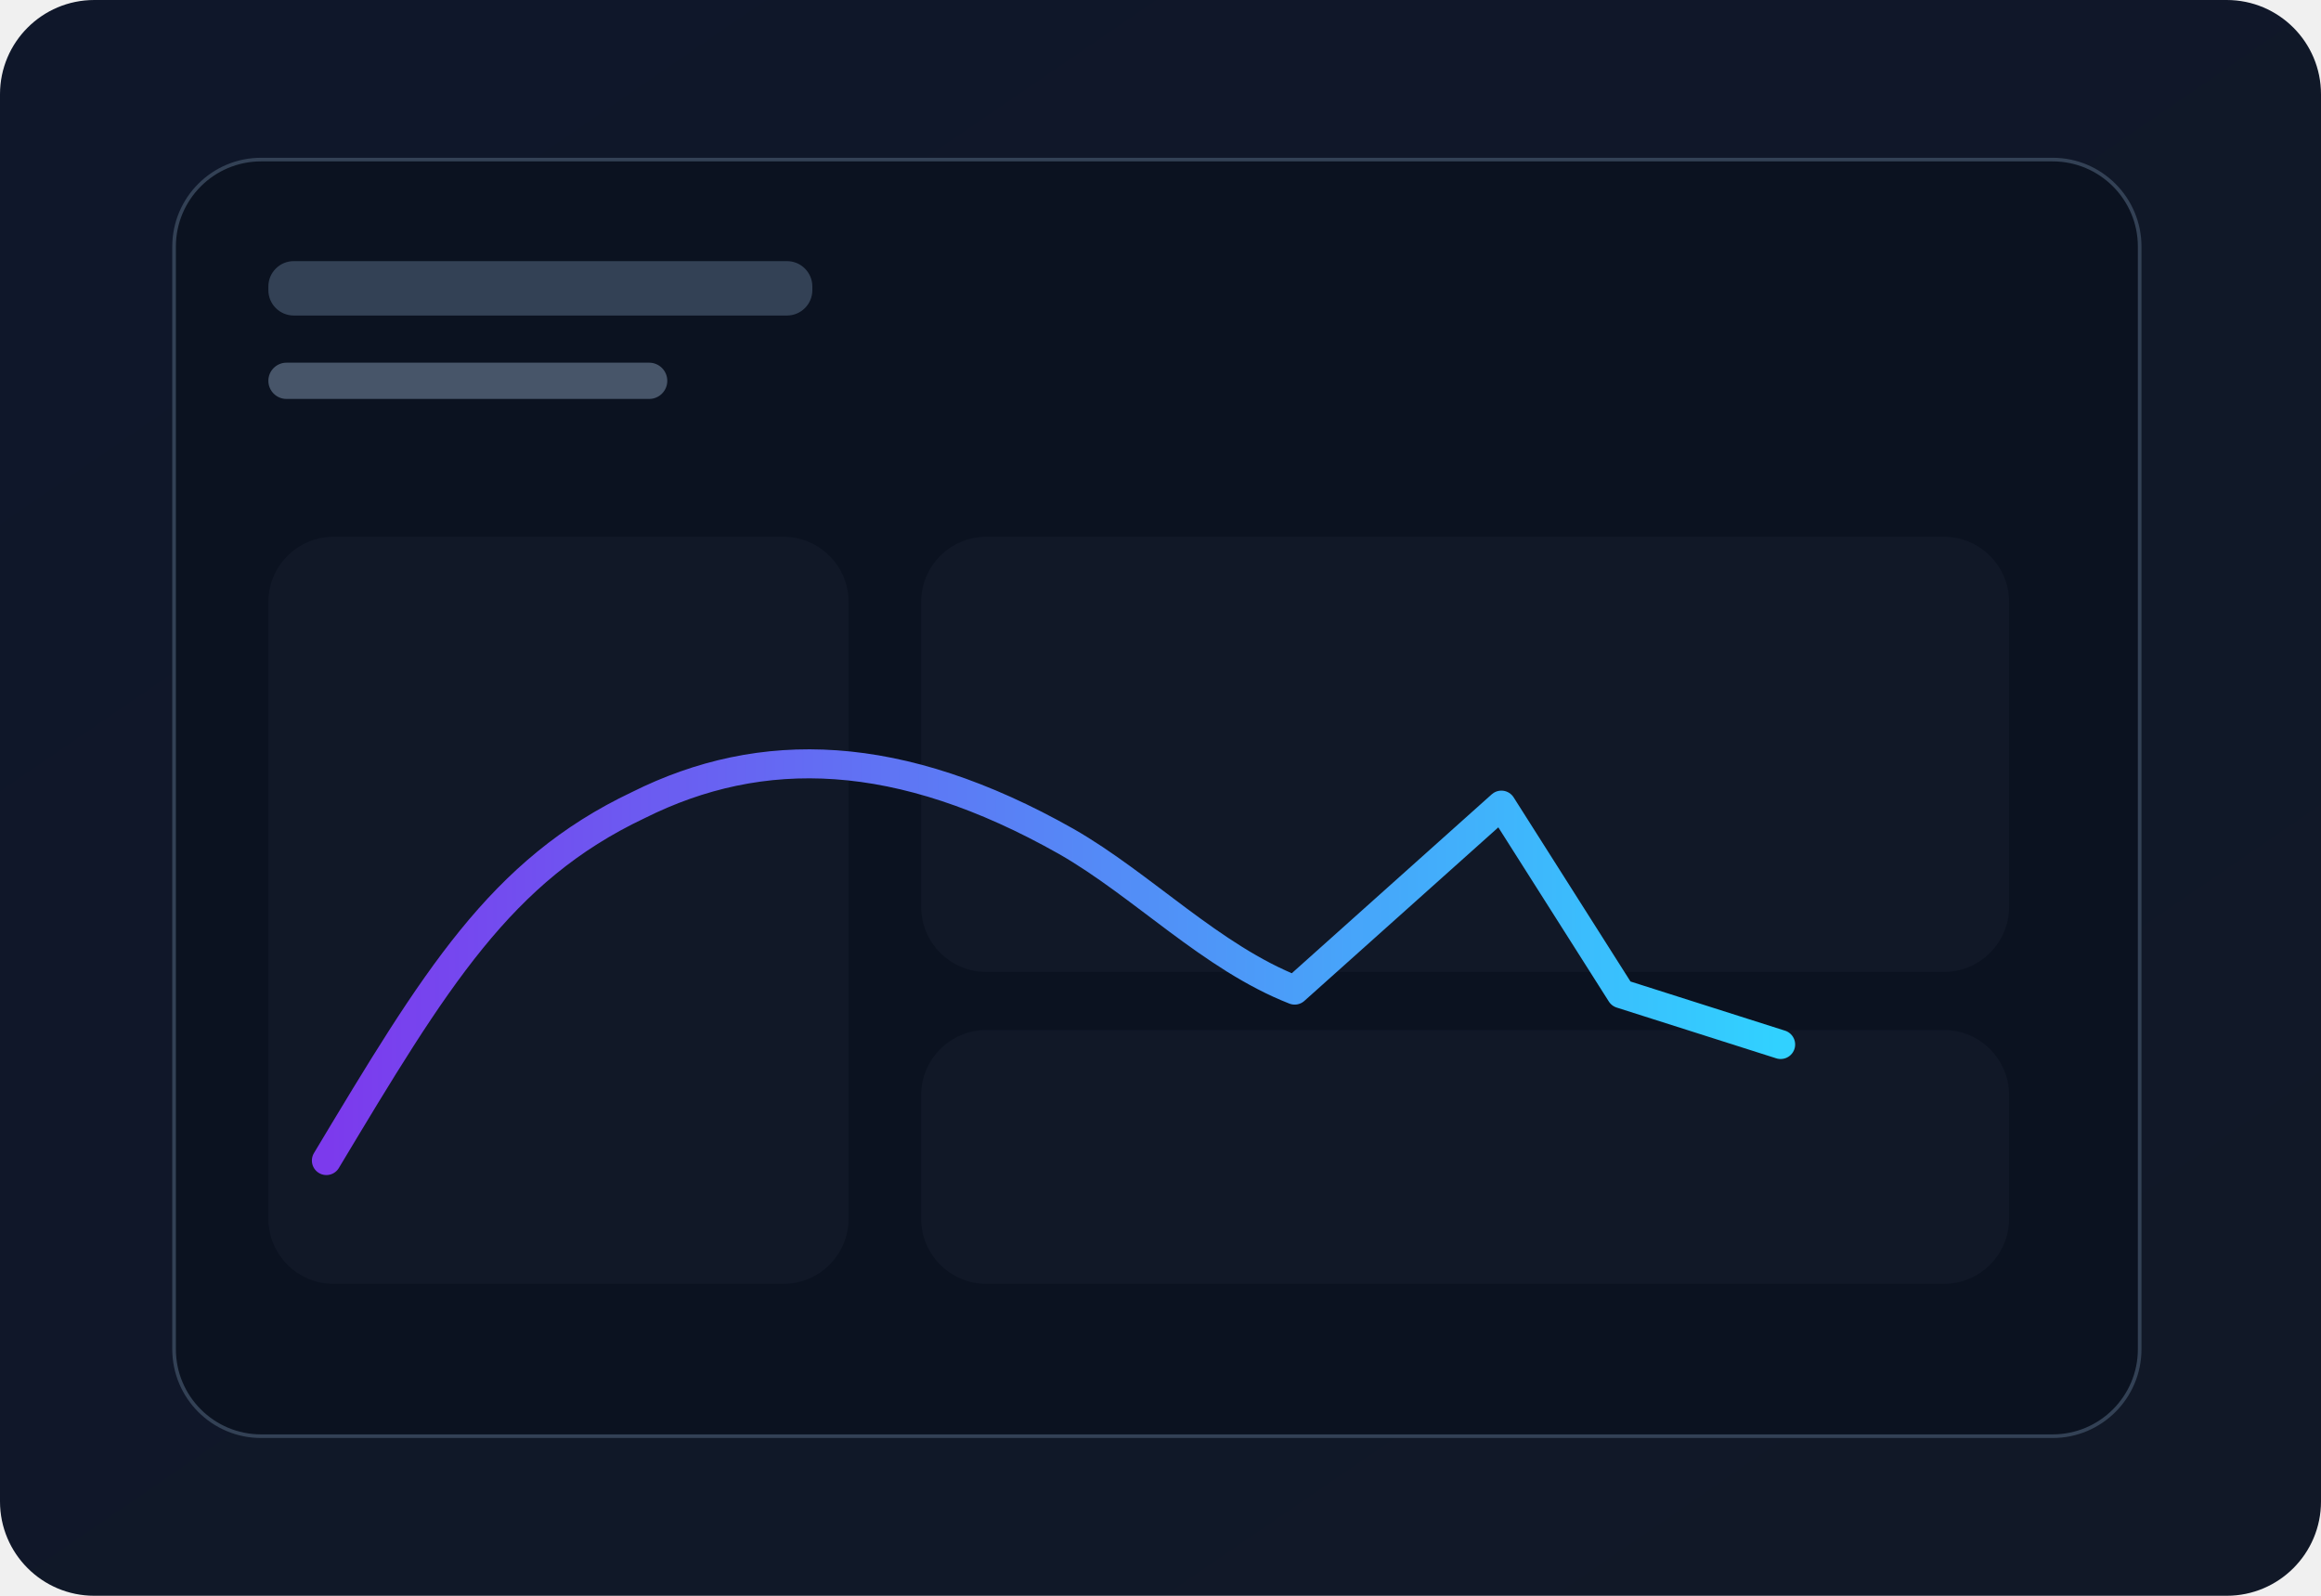
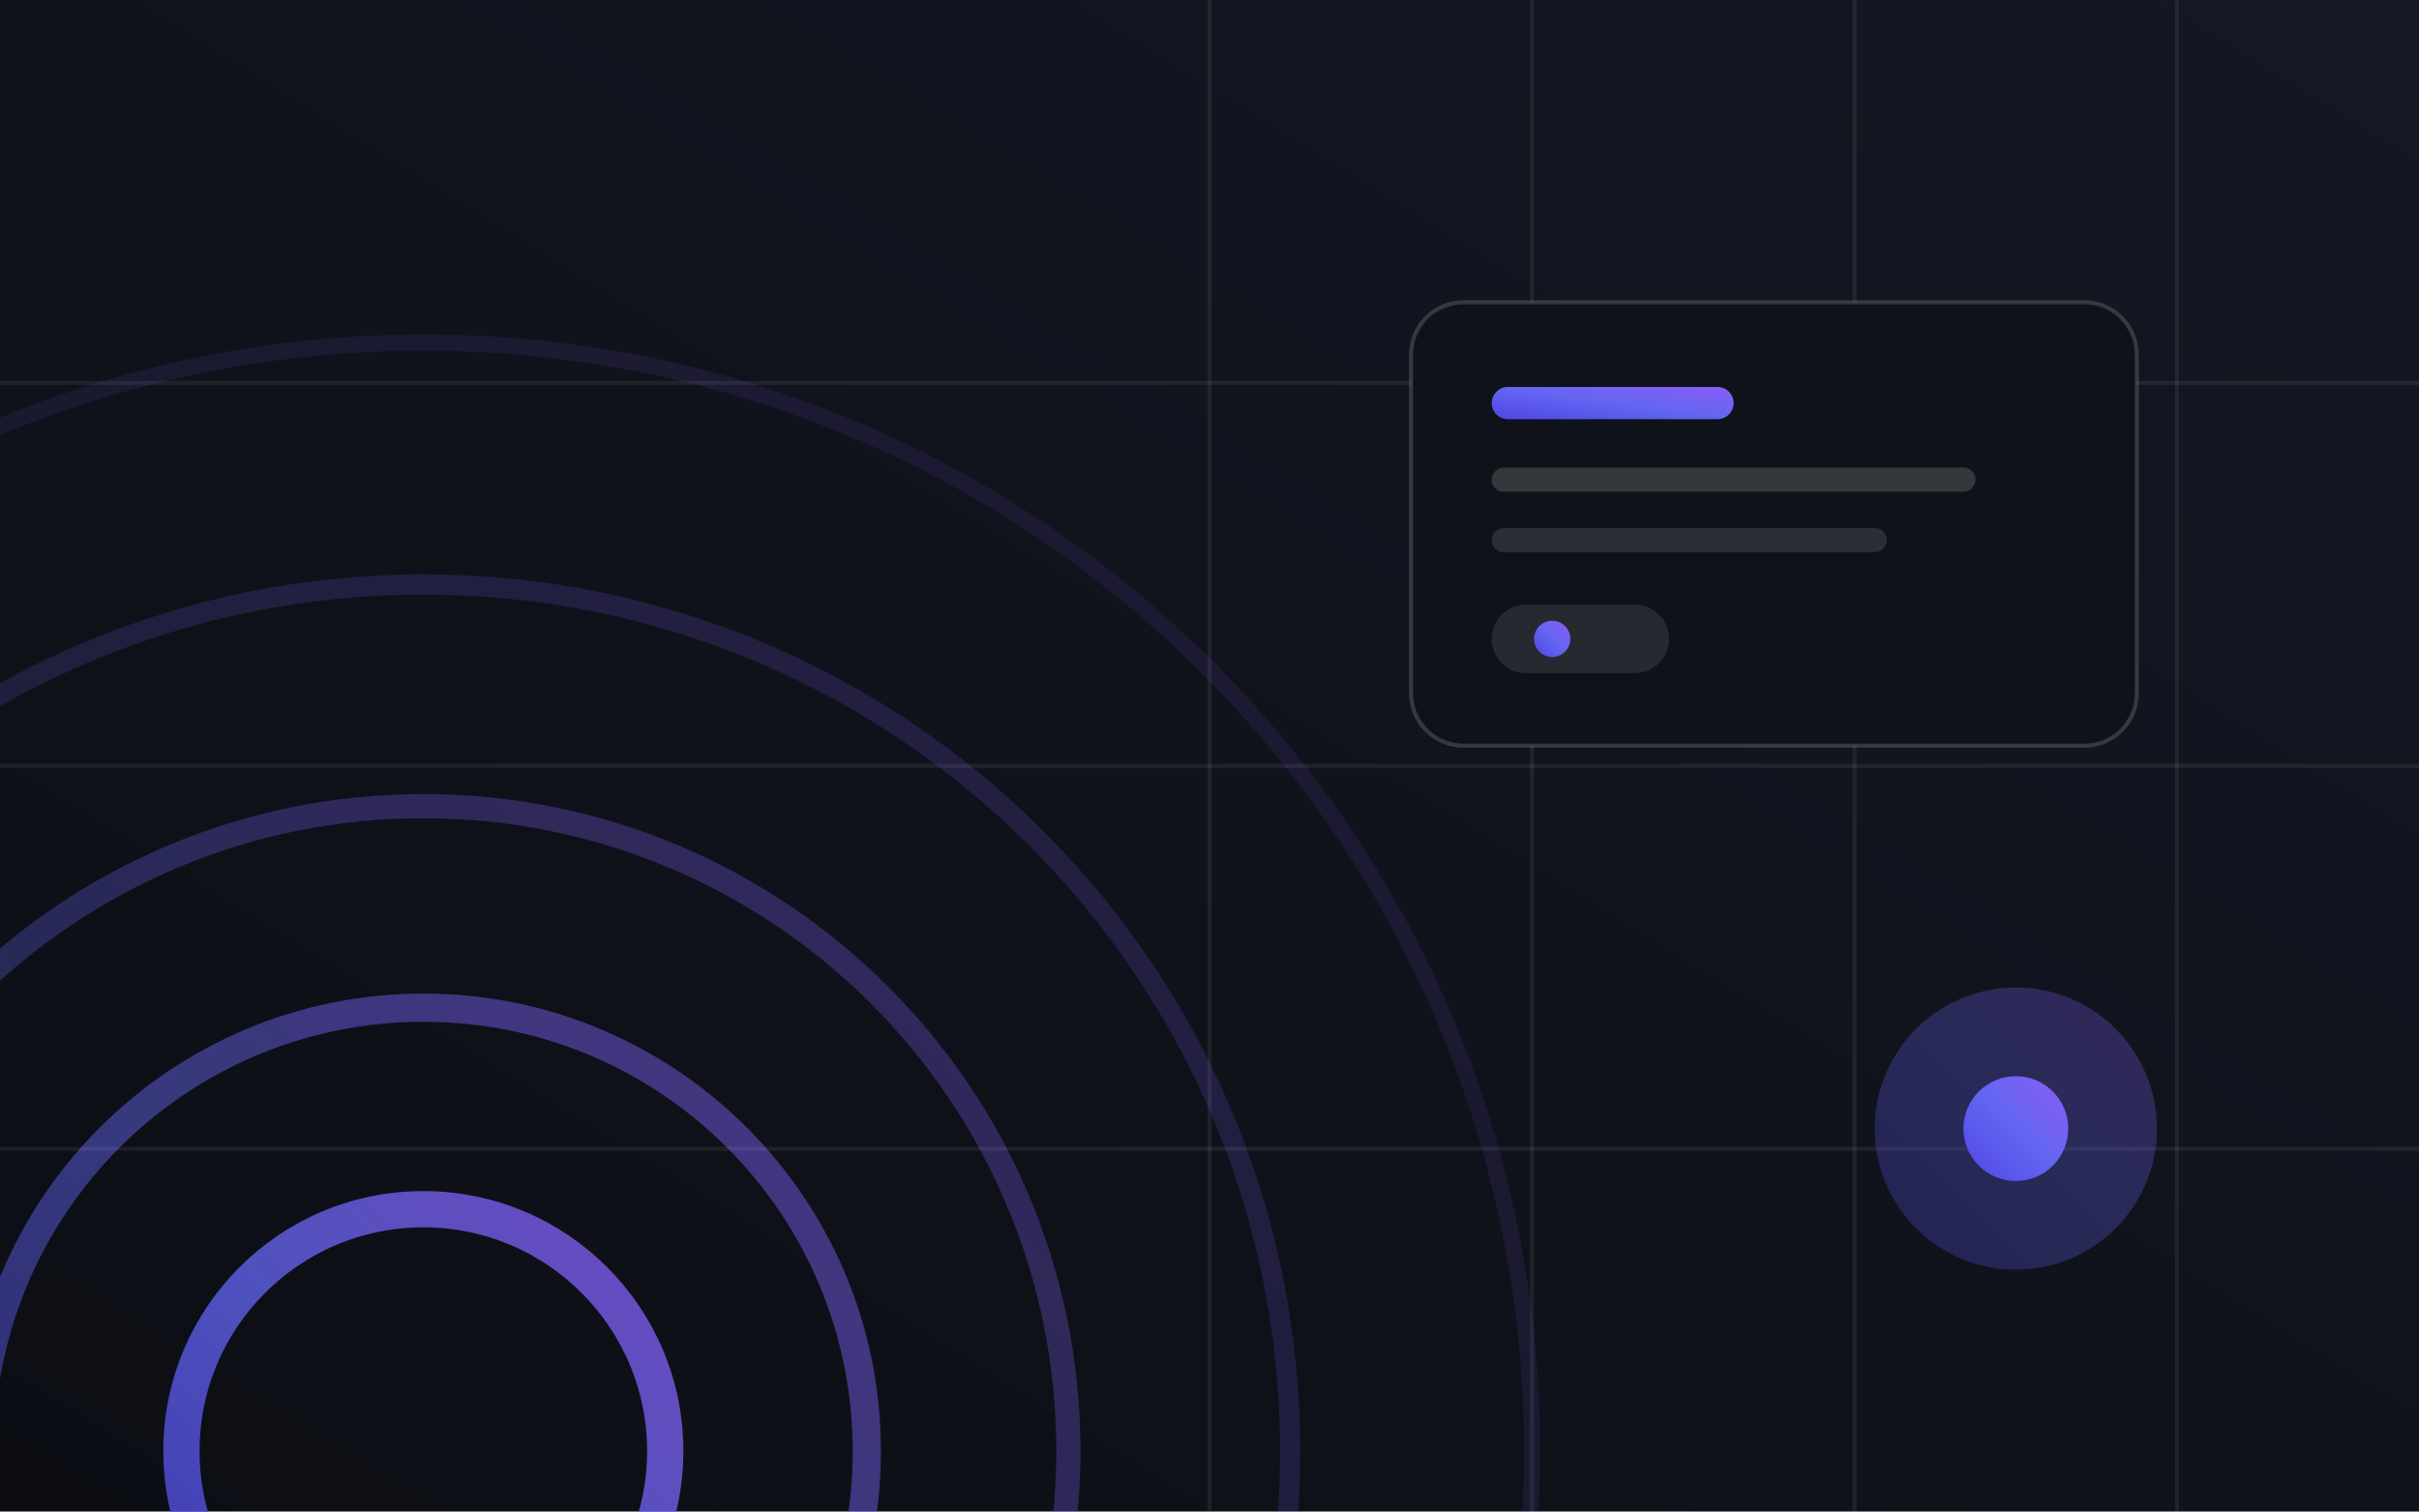
- <svg xmlns="http://www.w3.org/2000/svg" viewBox="0 0 640 440" role="img" aria-labelledby="title desc">
+ <svg xmlns="http://www.w3.org/2000/svg" viewBox="0 0 1200 750" role="img" aria-label="Abstract placeholder cover graphic">
  <defs>
-     <linearGradient id="bg2" x1="0" x2="1" y1="0" y2="1">
-       <stop offset="0%" stop-color="#0f172a" />
-       <stop offset="100%" stop-color="#111827" />
+     <linearGradient id="p2Accent" x1="0" y1="1" x2="1" y2="0">
+       <stop offset="0" stop-color="#4f46e5" />
+       <stop offset="0.5" stop-color="#6366f1" />
+       <stop offset="1" stop-color="#8b5cf6" />
    </linearGradient>
-     <linearGradient id="line" x1="0" x2="1" y1="0" y2="0">
-       <stop offset="0%" stop-color="#7c3aed" />
-       <stop offset="100%" stop-color="#31d1ff" />
+     <linearGradient id="p2Shell" x1="1" y1="0" x2="0" y2="1">
+       <stop offset="0" stop-color="#151824" />
+       <stop offset="1" stop-color="#0c0e14" />
    </linearGradient>
  </defs>
-   <rect width="640" height="440" rx="26" fill="url(#bg2)" />
-   <rect x="48" y="44" width="542" height="352" rx="24" fill="#0b1220" stroke="#334155" />
-   <rect x="74" y="72" width="150" height="15" rx="7" fill="#334155" />
-   <rect x="74" y="100" width="110" height="10" rx="5" fill="#475569" />
-   <rect x="74" y="148" width="160" height="206" rx="18" fill="#111827" />
-   <rect x="254" y="148" width="300" height="120" rx="18" fill="#111827" />
-   <rect x="254" y="284" width="300" height="70" rx="18" fill="#111827" />
-   <path d="M90 320c30-50 48-80 86-98 34-17 72-16 118 10 21 12 40 32 63 41l57-51 33 52 44 14" fill="none" stroke="url(#line)" stroke-width="8" stroke-linecap="round" stroke-linejoin="round" />
-   <rect x="90" y="874" width="10" height="10" fill="none" />
+   <rect width="1200" height="750" fill="url(#p2Shell)" />
+   <g fill="none" stroke="url(#p2Accent)" stroke-linecap="round" opacity="0.85">
+     <circle cx="210" cy="720" r="120" stroke-width="18" stroke-opacity="0.9" />
+     <circle cx="210" cy="720" r="220" stroke-width="14" stroke-opacity="0.55" />
+     <circle cx="210" cy="720" r="320" stroke-width="12" stroke-opacity="0.35" />
+     <circle cx="210" cy="720" r="430" stroke-width="10" stroke-opacity="0.2" />
+     <circle cx="210" cy="720" r="550" stroke-width="8" stroke-opacity="0.12" />
+   </g>
+   <g stroke="#ffffff" stroke-opacity="0.07" stroke-width="2">
+     <path d="M600 0v750M760 0v750M920 0v750M1080 0v750" />
+     <path d="M0 190h1200M0 380h1200M0 570h1200" />
+   </g>
+   <g>
+     <rect x="700" y="150" width="360" height="220" rx="26" fill="#0f1219" stroke="#ffffff" stroke-opacity="0.16" stroke-width="2" />
+     <rect x="740" y="192" width="120" height="16" rx="8" fill="url(#p2Accent)" />
+     <rect x="740" y="232" width="240" height="12" rx="6" fill="#ffffff" fill-opacity="0.16" />
+     <rect x="740" y="262" width="196" height="12" rx="6" fill="#ffffff" fill-opacity="0.12" />
+     <rect x="740" y="300" width="88" height="34" rx="17" fill="#ffffff" fill-opacity="0.1" />
+     <circle cx="770" cy="317" r="9" fill="url(#p2Accent)" />
+   </g>
+   <circle cx="1000" cy="560" r="70" fill="url(#p2Accent)" opacity="0.28" />
+   <circle cx="1000" cy="560" r="26" fill="url(#p2Accent)" />
</svg>
